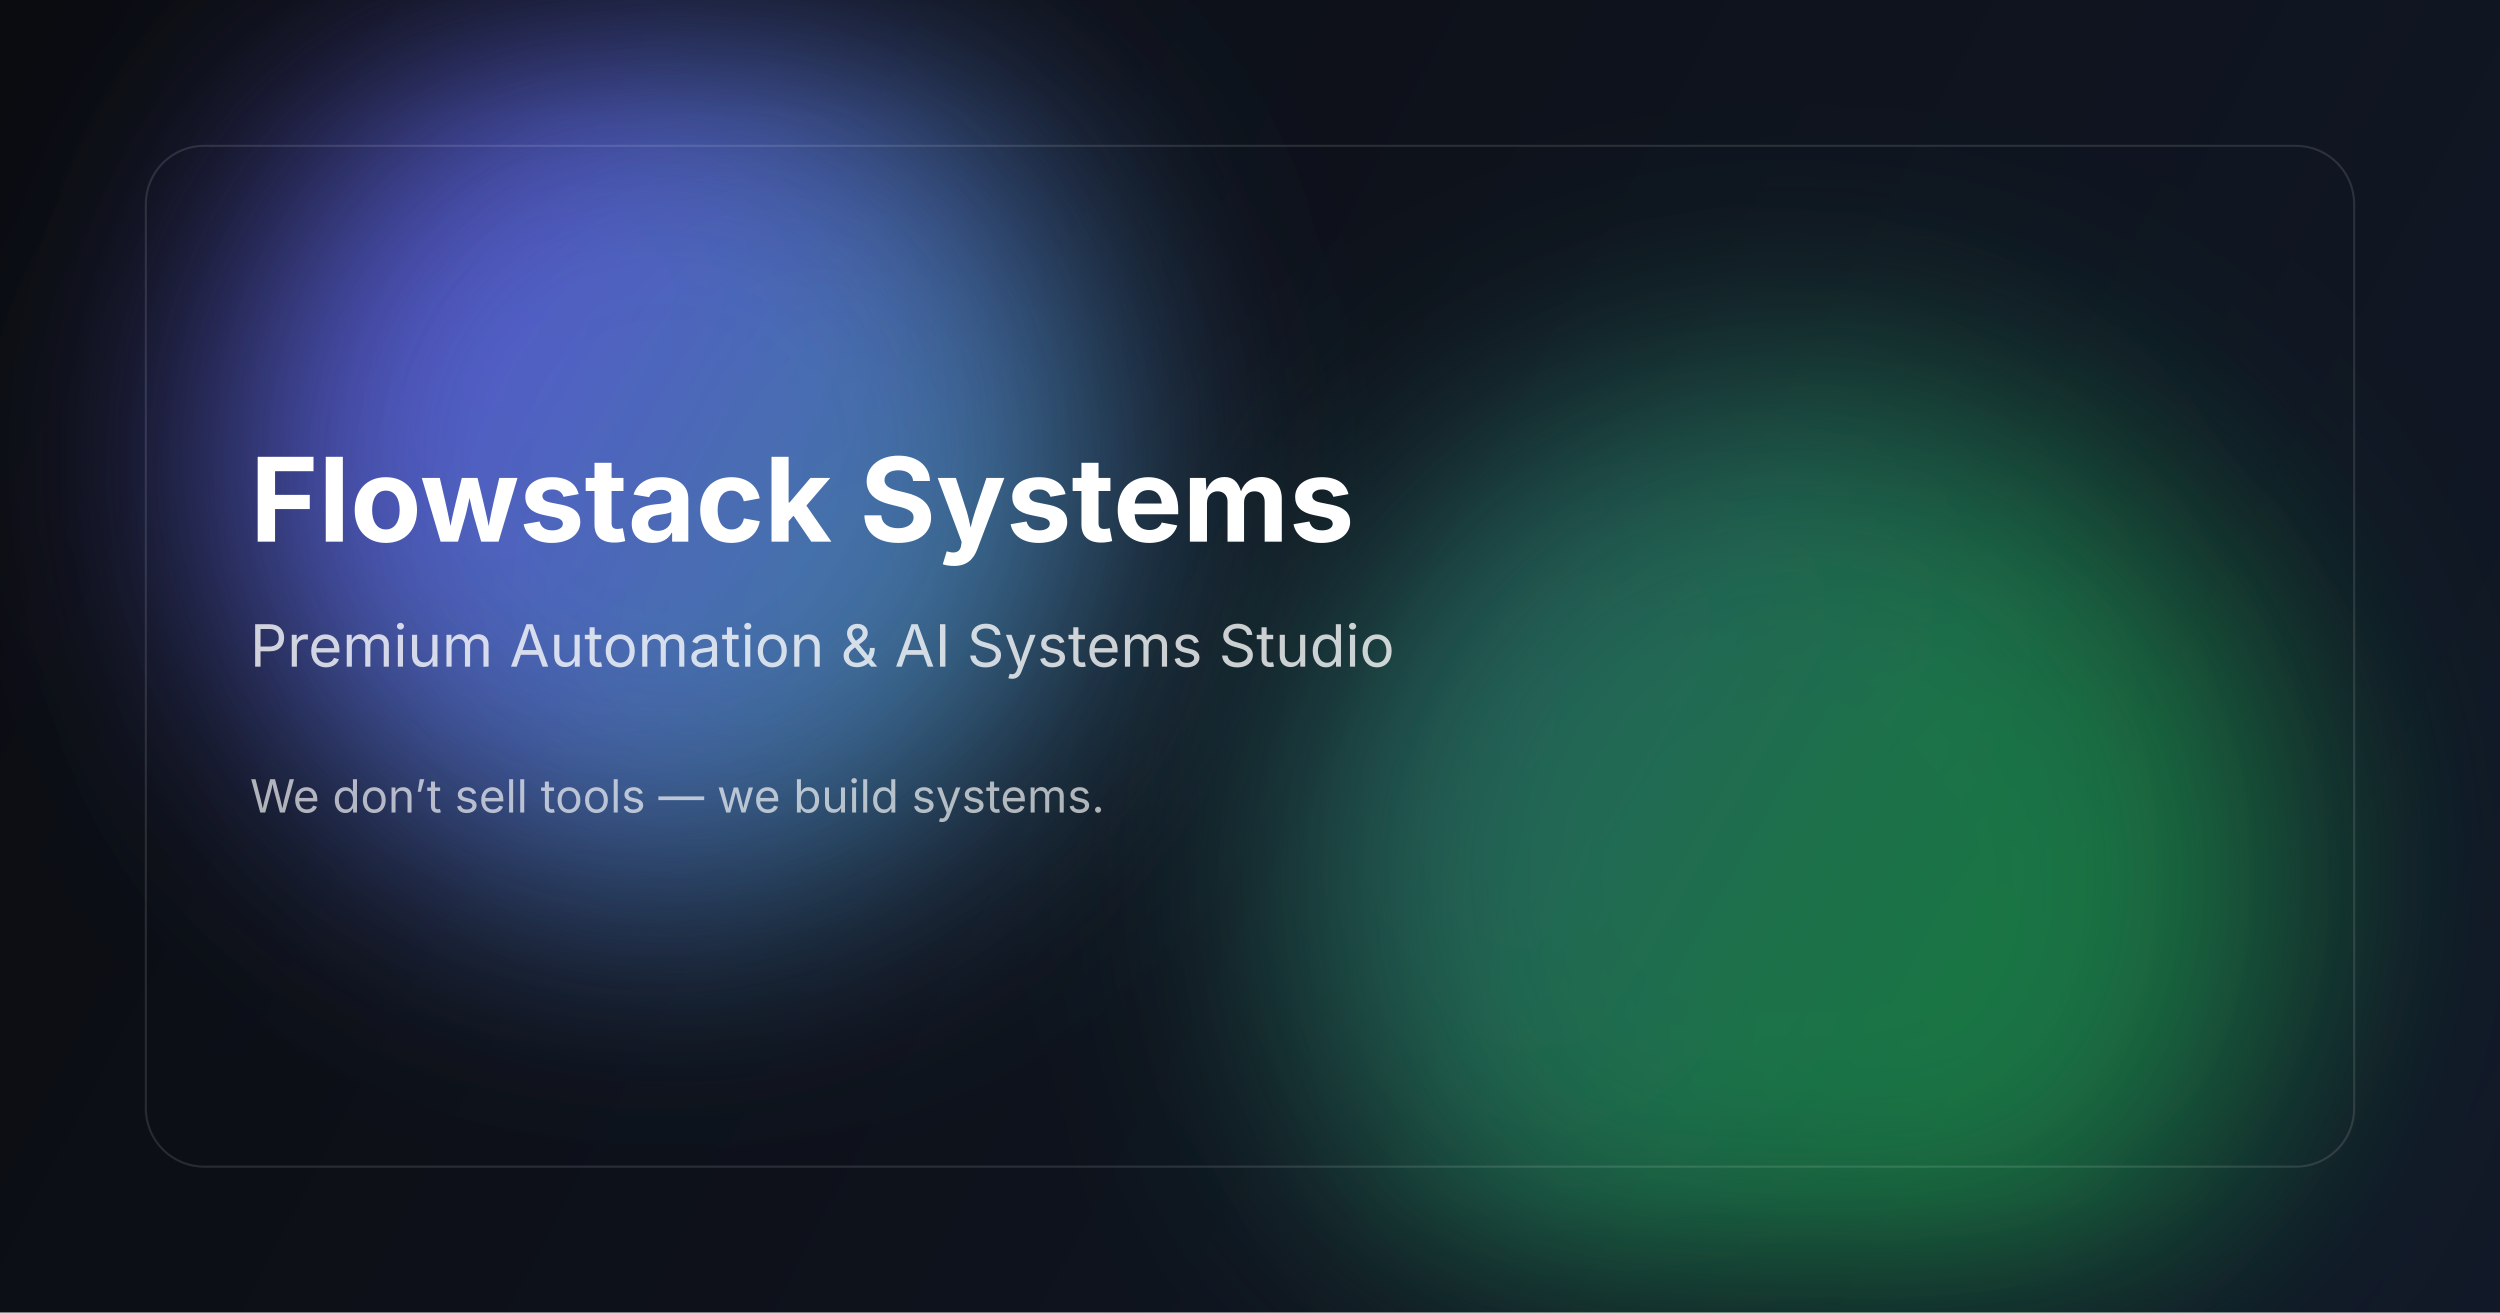
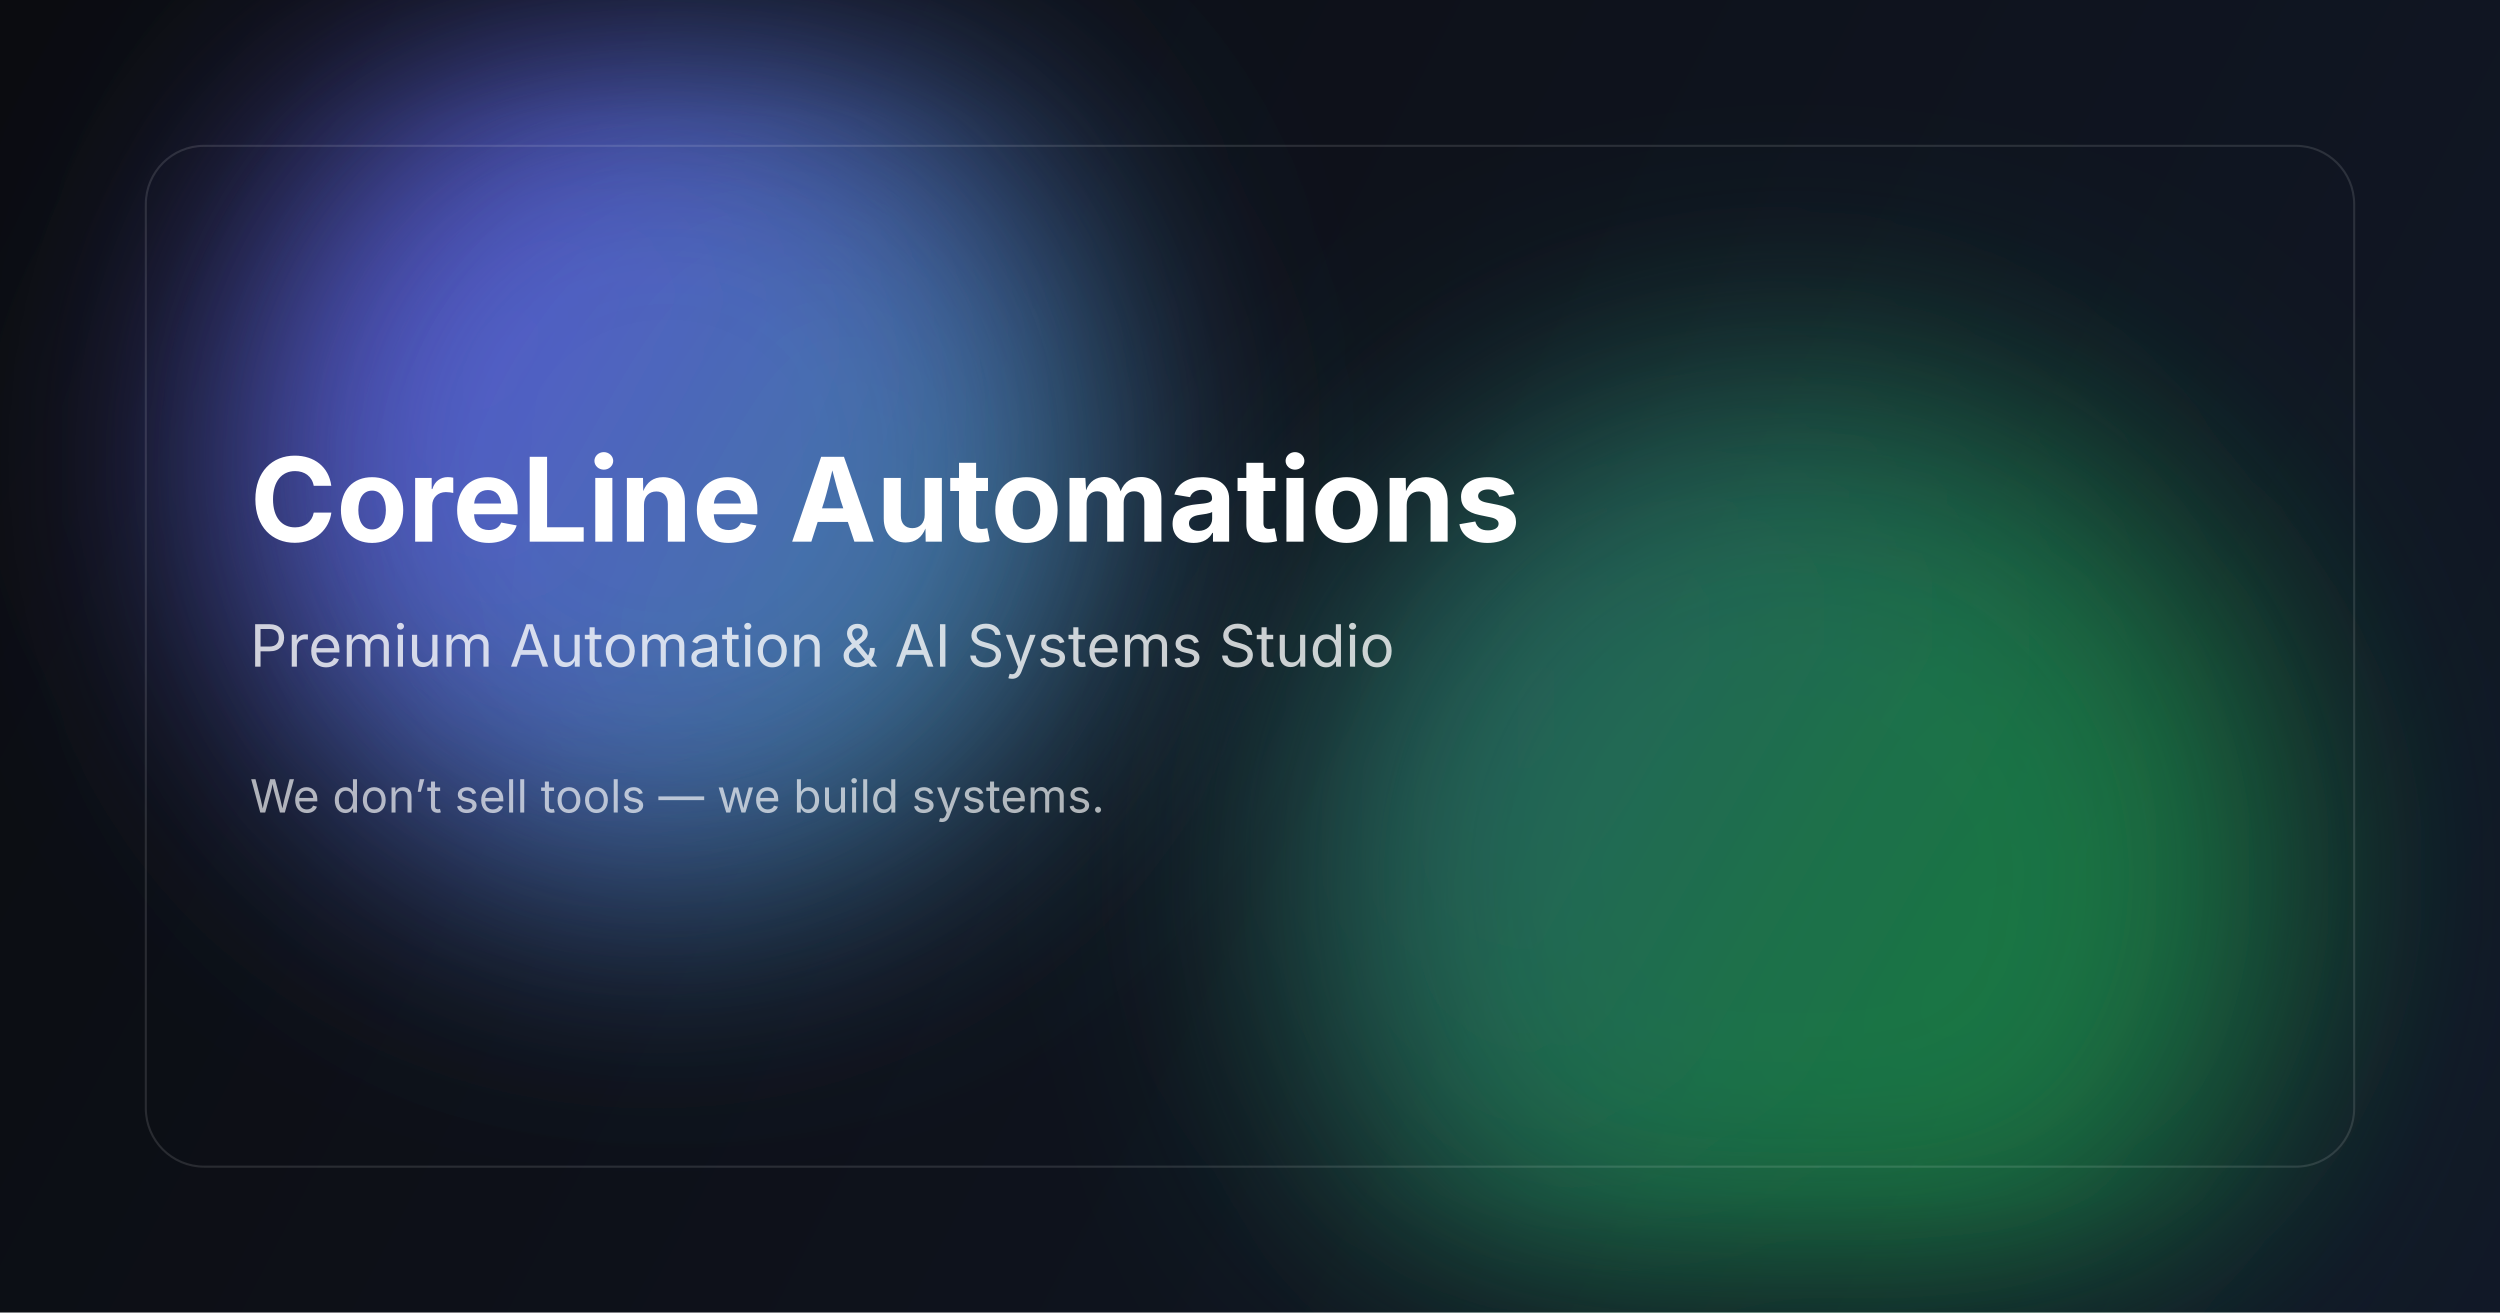
<svg xmlns="http://www.w3.org/2000/svg" width="1200" height="630" viewBox="0 0 1200 630" fill="none">
  <defs>
    <linearGradient id="g" x1="0" y1="0" x2="1200" y2="630" gradientUnits="userSpaceOnUse">
      <stop stop-color="#0B0C10" />
      <stop offset="1" stop-color="#111827" />
    </linearGradient>
    <linearGradient id="b" x1="200" y1="120" x2="900" y2="520" gradientUnits="userSpaceOnUse">
      <stop stop-color="#6366F1" />
      <stop offset="1" stop-color="#22C55E" />
    </linearGradient>
    <filter id="blur" x="-200" y="-200" width="1600" height="1030" filterUnits="userSpaceOnUse">
      <feGaussianBlur stdDeviation="60" />
    </filter>
  </defs>
  <rect width="1200" height="630" fill="url(#g)" />
  <circle cx="320" cy="220" r="210" fill="url(#b)" filter="url(#blur)" opacity="0.85" />
  <circle cx="860" cy="420" r="240" fill="url(#b)" filter="url(#blur)" opacity="0.55" />
  <rect x="70" y="70" width="1060" height="490" rx="28" stroke="rgba(255,255,255,0.12)" />
-   <text x="120" y="260" font-family="Inter, ui-sans-serif, system-ui" font-size="56" fill="white" font-weight="700">Flowstack Systems</text>
+   <text x="120" y="260" font-family="Inter, ui-sans-serif, system-ui" font-size="56" fill="white" font-weight="700">CoreLine Automations</text>
  <text x="120" y="320" font-family="Inter, ui-sans-serif, system-ui" font-size="28" fill="rgba(255,255,255,0.78)">
    Premium Automation &amp; AI Systems Studio
  </text>
  <text x="120" y="390" font-family="Inter, ui-sans-serif, system-ui" font-size="22" fill="rgba(255,255,255,0.66)">
    We don’t sell tools — we build systems.
  </text>
</svg>
